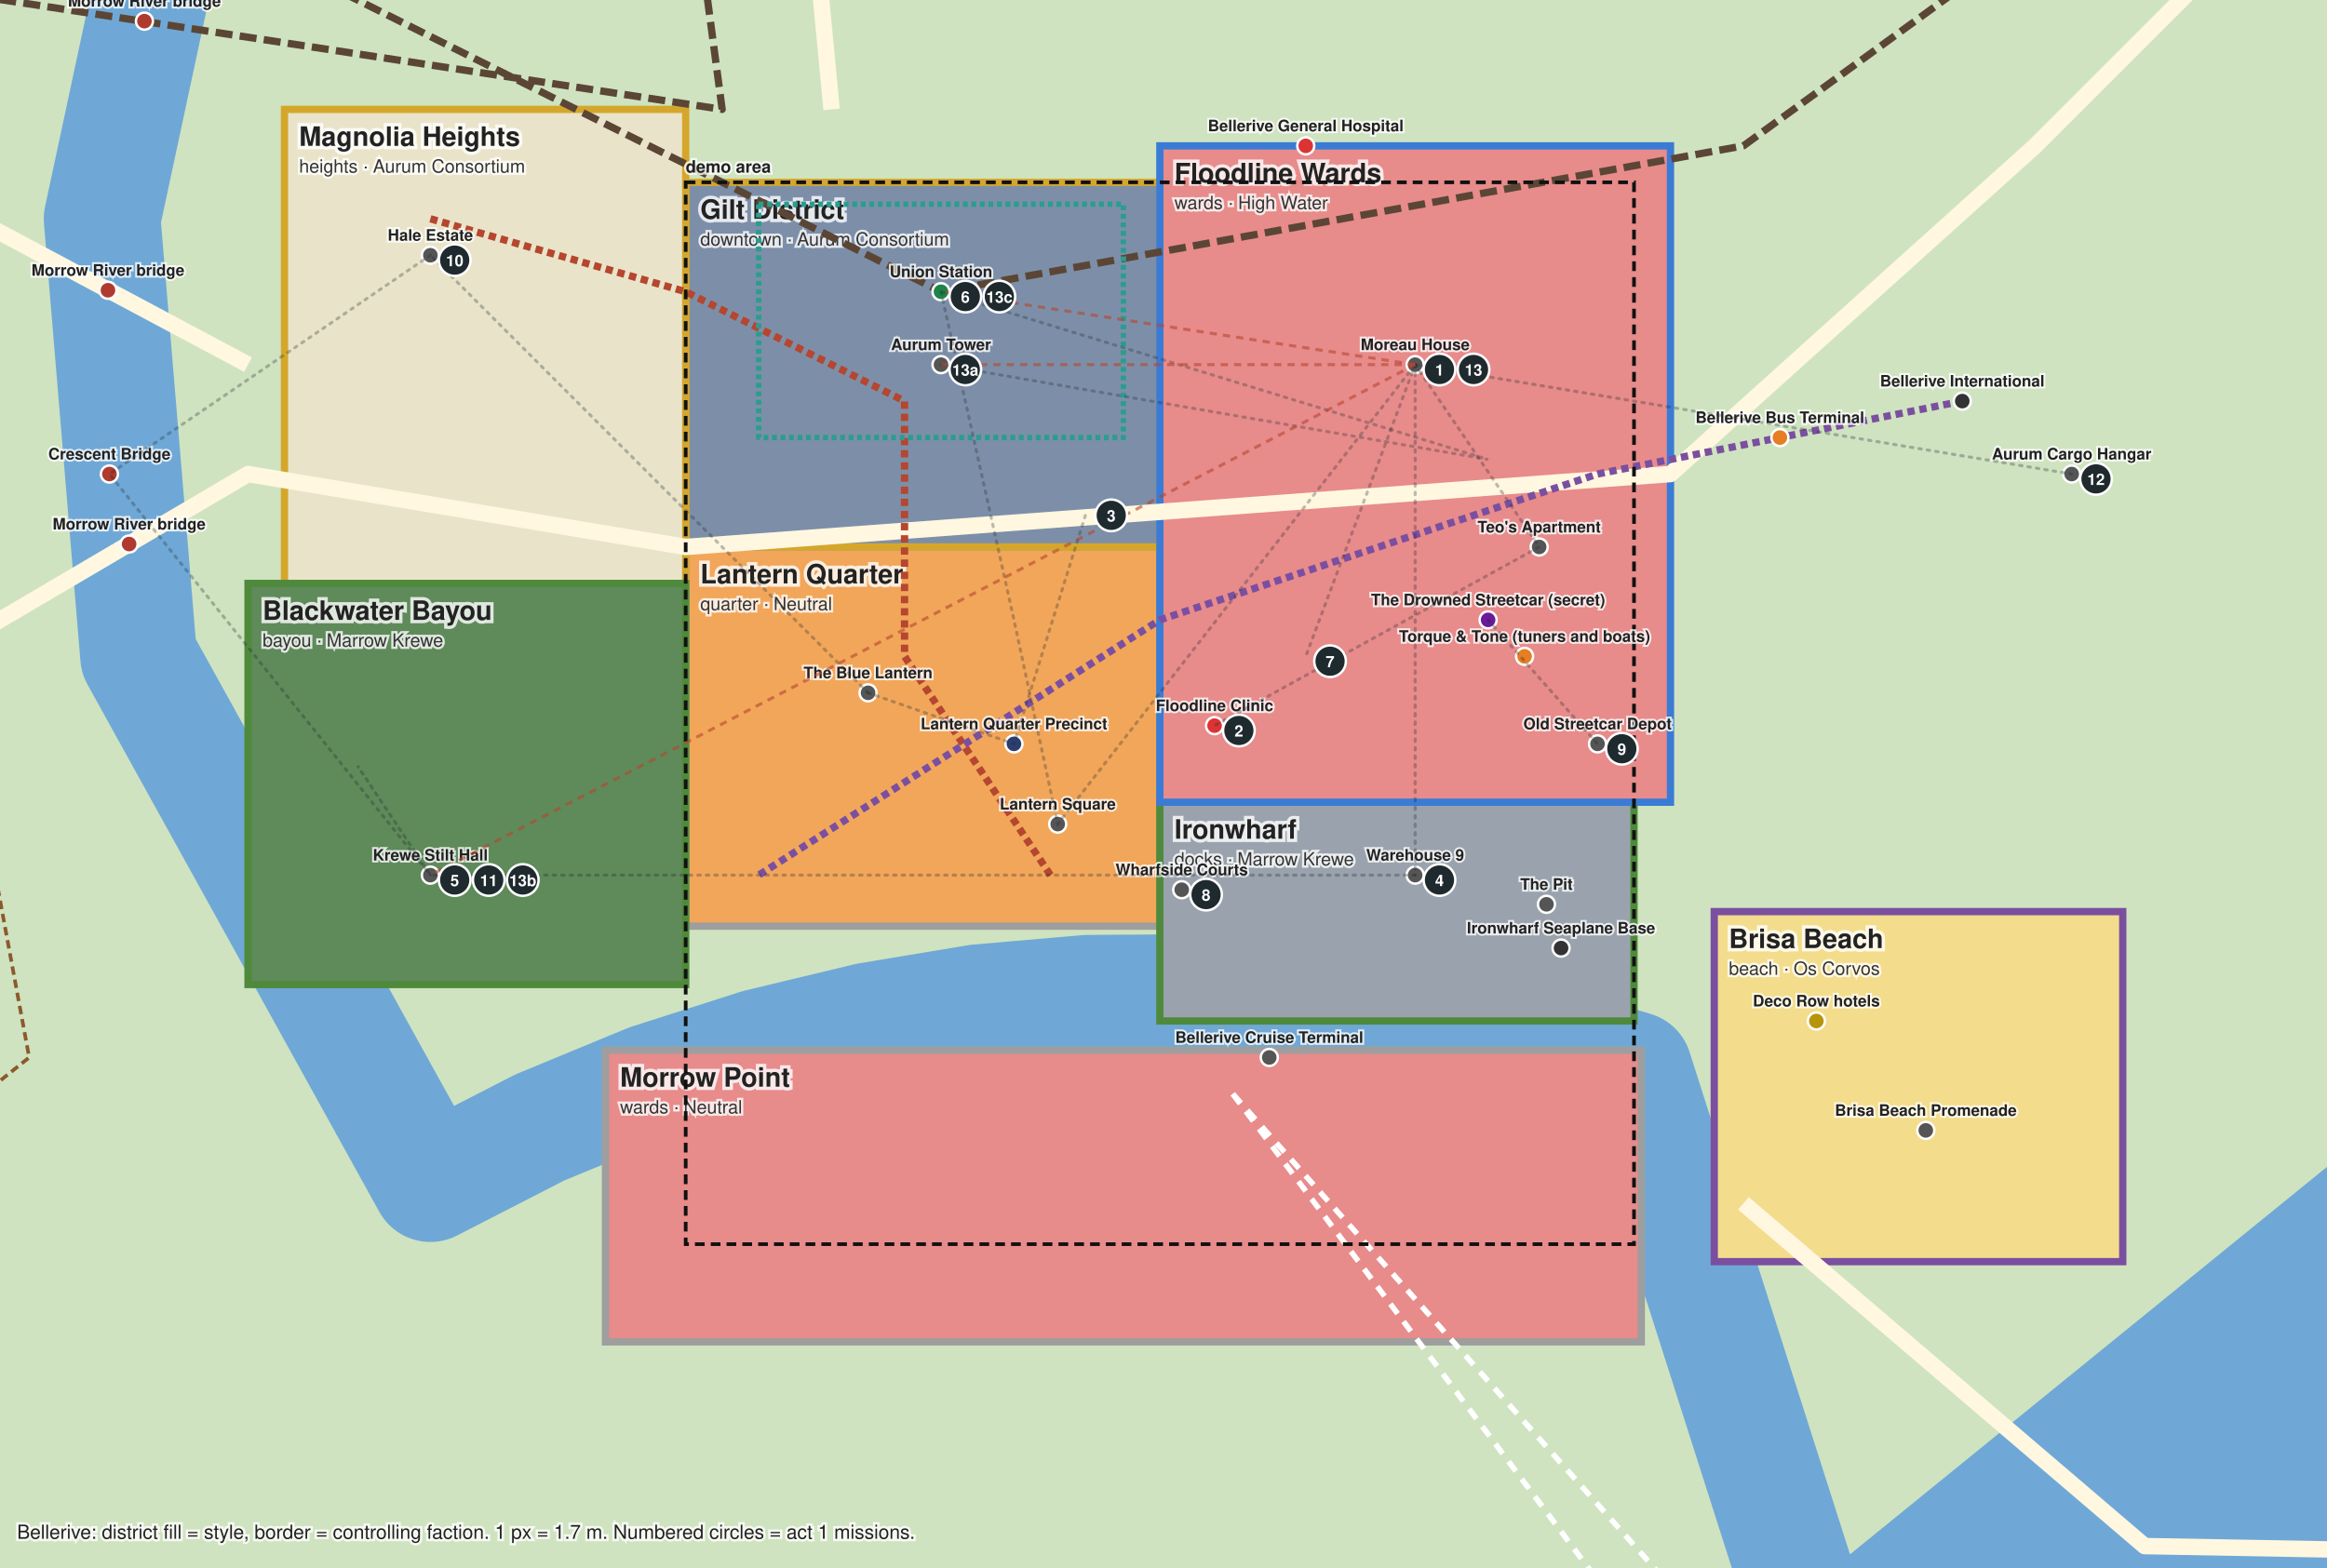
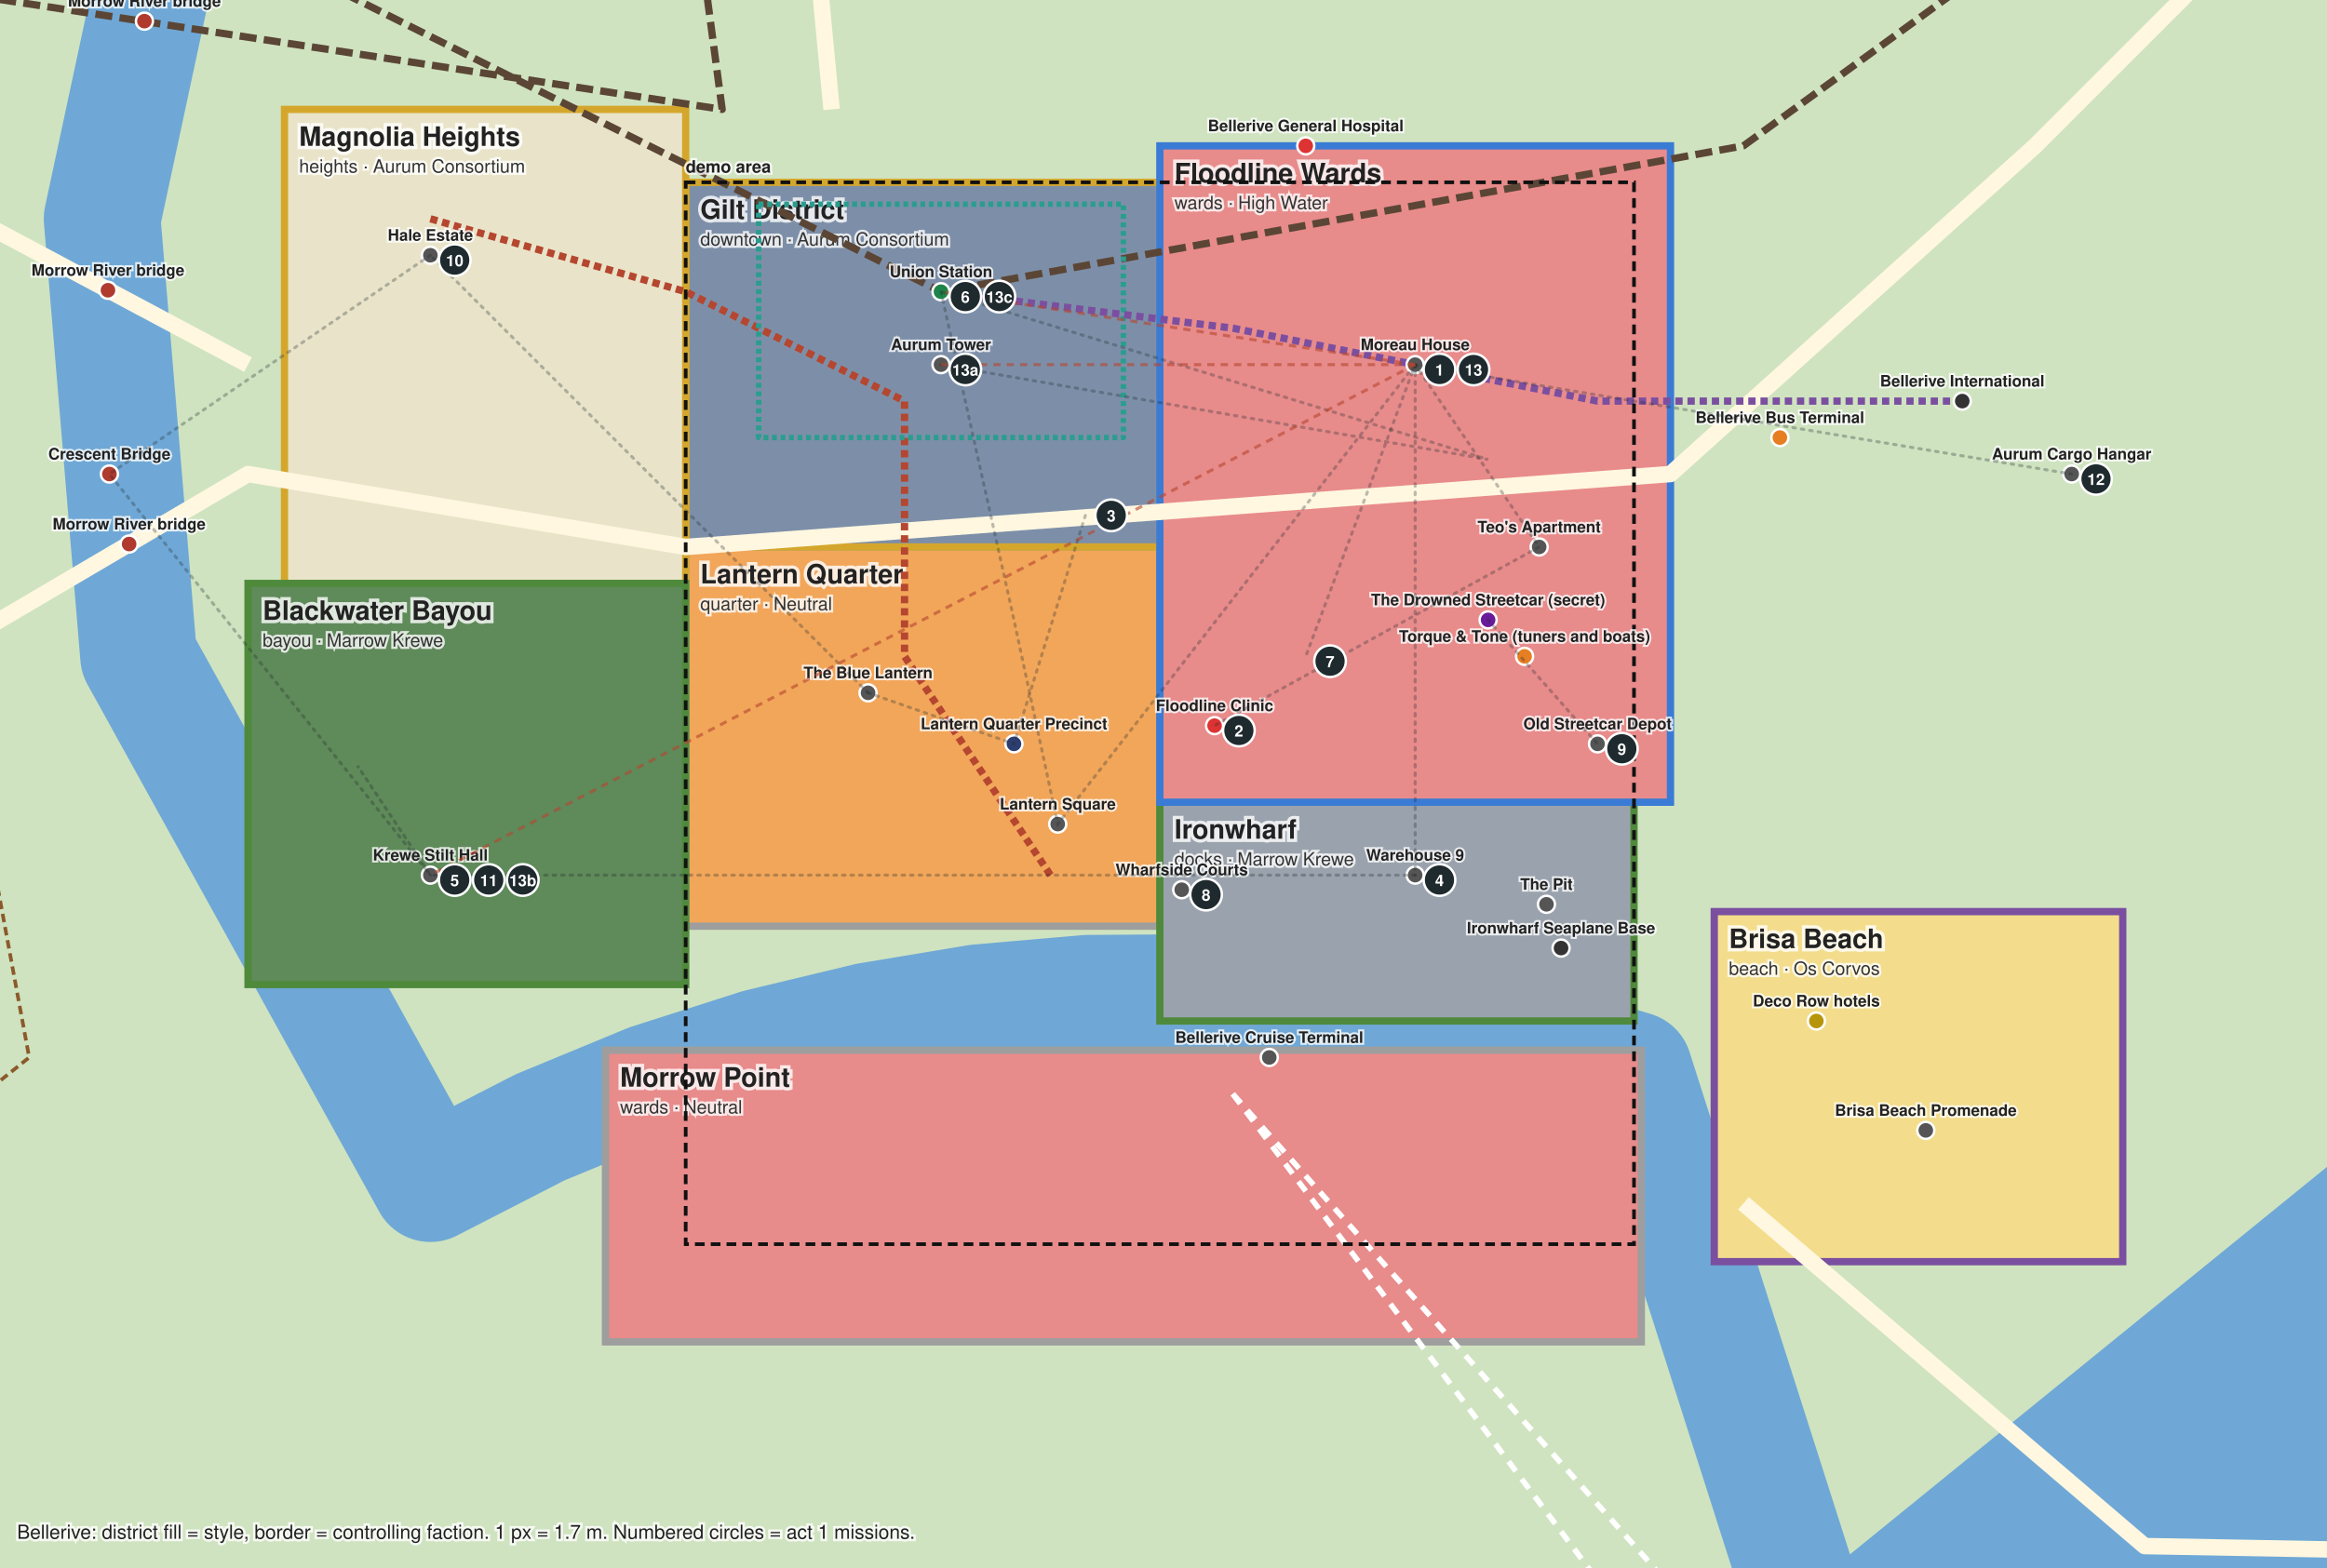
<svg xmlns="http://www.w3.org/2000/svg" viewBox="0 0 1914 1290" width="1914" height="1290">
  <rect width="1914.0" height="1290.0" fill="#cfe3c0" />
  <polygon points="-3126.0,1020.0 -2406.0,900.0 -1686.0,1050.0 -1206.0,1170.0 -726.0,1230.0 -246.0,1290.0 234.0,1350.0 1434.0,1350.0 1914.0,960.0 2214.0,540.0 2634.0,300.0 3114.0,120.0 3474.0,-180.0 3714.0,-660.0 3774.0,-1260.0 3744.0,-1920.0 3834.0,-2040.0 3864.0,-2250.0 3954.0,-2640.0 4074.0,-2820.0 4074.0,1560.0 -3126.0,1560.0" fill="#6fa8d6" />
  <polygon points="3954.0,-2220.0 3894.0,-2130.0 3744.0,-1950.0 3474.0,-1890.0 3114.0,-1872.0 2754.0,-1950.0 2544.0,-2160.0 2634.0,-2400.0 2994.0,-2490.0 3414.0,-2430.0 3774.0,-2310.0" fill="#6fa8d6" />
  <polygon points="834.0,-3840.0 3594.0,-3840.0 3534.0,-3540.0 3114.0,-3360.0 2634.0,-3330.0 2274.0,-3360.0 2034.0,-3312.0 1794.0,-3372.0 1434.0,-3300.0 1074.0,-3420.0 894.0,-3600.0" fill="#6fa8d6" />
  <polygon points="-786.0,-2460.0 -426.0,-2550.0 -126.0,-2430.0 -66.0,-2100.0 -306.0,-1860.0 -546.0,-1830.0 -726.0,-2040.0" fill="#6fa8d6" />
  <polyline points="1254.0,-3372.0 1254.0,-2940.0 1224.0,-2580.0 1194.0,-2220.0 834.0,-1800.0 534.0,-1320.0 354.0,-960.0 294.0,-660.0 174.0,-240.0 84.0,180.0 114.0,540.0 354.0,973.8 444.0,927.6 534.0,890.4 624.0,861.6 714.0,840.0 804.0,825.0 894.0,817.2 984.0,816.6 1074.0,822.0 1164.0,834.0 1254.0,853.2 1344.0,880.2 1494.0,1350.0" fill="none" stroke="#6fa8d6" stroke-width="96.0" stroke-linejoin="round" />
  <polyline points="114.0,-3180.0 -66.0,-2880.0 -246.0,-2670.0 -366.0,-2520.0" fill="none" stroke="#6fa8d6" stroke-width="36.0" stroke-linejoin="round" />
  <polyline points="-546.0,-1830.0 -666.0,-1380.0 -846.0,-840.0 -906.0,-240.0 -786.0,480.0 -606.0,1230.0" fill="none" stroke="#6fa8d6" stroke-width="42.0" stroke-linejoin="round" />
  <polyline points="654.0,-3300.0 504.0,-3090.0 354.0,-2850.0 174.0,-2700.0 -156.0,-2775.0" fill="none" stroke="#6fa8d6" stroke-width="14.4" stroke-linejoin="round" />
  <polyline points="474.0,-2340.0 564.0,-2040.0 684.0,-1740.0 744.0,-1656.0" fill="none" stroke="#6fa8d6" stroke-width="14.4" stroke-linejoin="round" />
  <polyline points="-2046.0,450.0 -1566.0,600.0 -1206.0,900.0 -1026.0,1188.0" fill="none" stroke="#6fa8d6" stroke-width="20.4" stroke-linejoin="round" />
  <polyline points="-486.0,540.0 -456.0,840.0 -366.0,1110.0 -336.0,1308.0" fill="none" stroke="#6fa8d6" stroke-width="18.0" stroke-linejoin="round" />
  <polygon points="1944.0,-960.0 2094.0,-990.0 2154.0,-900.0 2064.0,-810.0 1944.0,-840.0" fill="#6fa8d6" />
  <rect x="564.0" y="450.0" width="390.0" height="312.0" fill="#f2a65a" stroke="#9e9e9e" stroke-width="6" data-kind="district" data-id="lantern_quarter" data-phase="1" />
  <text x="576.0" y="480.0" font-size="22" font-weight="800" fill="#222" text-anchor="start" font-family="Helvetica, Arial, sans-serif" paint-order="stroke" stroke="#fff" stroke-width="5.5" stroke-opacity="0.8">Lantern Quarter</text>
  <text x="576.0" y="502.0" font-size="15" font-weight="500" fill="#333" text-anchor="start" font-family="Helvetica, Arial, sans-serif" paint-order="stroke" stroke="#fff" stroke-width="3.8" stroke-opacity="0.8">quarter · Neutral</text>
  <rect x="954.0" y="660.0" width="390.0" height="180.0" fill="#9aa3ad" stroke="#4f8a3c" stroke-width="6" data-kind="district" data-id="ironwharf" data-phase="1" />
  <text x="966.0" y="690.0" font-size="22" font-weight="800" fill="#222" text-anchor="start" font-family="Helvetica, Arial, sans-serif" paint-order="stroke" stroke="#fff" stroke-width="5.5" stroke-opacity="0.8">Ironwharf</text>
  <text x="966.0" y="712.0" font-size="15" font-weight="500" fill="#333" text-anchor="start" font-family="Helvetica, Arial, sans-serif" paint-order="stroke" stroke="#fff" stroke-width="3.8" stroke-opacity="0.8">docks · Marrow Krewe</text>
  <rect x="564.0" y="150.0" width="390.0" height="300.0" fill="#7d8fa8" stroke="#d4a72c" stroke-width="6" data-kind="district" data-id="gilt_district" data-phase="1" />
  <text x="576.0" y="180.0" font-size="22" font-weight="800" fill="#222" text-anchor="start" font-family="Helvetica, Arial, sans-serif" paint-order="stroke" stroke="#fff" stroke-width="5.5" stroke-opacity="0.8">Gilt District</text>
  <text x="576.0" y="202.0" font-size="15" font-weight="500" fill="#333" text-anchor="start" font-family="Helvetica, Arial, sans-serif" paint-order="stroke" stroke="#fff" stroke-width="3.8" stroke-opacity="0.8">downtown · Aurum Consortium</text>
  <rect x="234.0" y="90.0" width="330.0" height="390.0" fill="#e9e4c9" stroke="#d4a72c" stroke-width="6" data-kind="district" data-id="magnolia_heights" data-phase="1" />
  <text x="246.0" y="120.0" font-size="22" font-weight="800" fill="#222" text-anchor="start" font-family="Helvetica, Arial, sans-serif" paint-order="stroke" stroke="#fff" stroke-width="5.5" stroke-opacity="0.8">Magnolia Heights</text>
  <text x="246.0" y="142.0" font-size="15" font-weight="500" fill="#333" text-anchor="start" font-family="Helvetica, Arial, sans-serif" paint-order="stroke" stroke="#fff" stroke-width="3.8" stroke-opacity="0.8">heights · Aurum Consortium</text>
  <rect x="954.0" y="120.0" width="420.0" height="540.0" fill="#e88b8b" stroke="#3a7bd5" stroke-width="6" data-kind="district" data-id="floodline_wards" data-phase="1" />
  <text x="966.0" y="150.0" font-size="22" font-weight="800" fill="#222" text-anchor="start" font-family="Helvetica, Arial, sans-serif" paint-order="stroke" stroke="#fff" stroke-width="5.5" stroke-opacity="0.8">Floodline Wards</text>
  <text x="966.0" y="172.0" font-size="15" font-weight="500" fill="#333" text-anchor="start" font-family="Helvetica, Arial, sans-serif" paint-order="stroke" stroke="#fff" stroke-width="3.8" stroke-opacity="0.8">wards · High Water</text>
  <rect x="204.0" y="480.0" width="360.0" height="330.0" fill="#5f8a5a" stroke="#4f8a3c" stroke-width="6" data-kind="district" data-id="blackwater_bayou" data-phase="1" />
  <text x="216.0" y="510.0" font-size="22" font-weight="800" fill="#222" text-anchor="start" font-family="Helvetica, Arial, sans-serif" paint-order="stroke" stroke="#fff" stroke-width="5.5" stroke-opacity="0.8">Blackwater Bayou</text>
  <text x="216.0" y="532.0" font-size="15" font-weight="500" fill="#333" text-anchor="start" font-family="Helvetica, Arial, sans-serif" paint-order="stroke" stroke="#fff" stroke-width="3.8" stroke-opacity="0.8">bayou · Marrow Krewe</text>
  <rect x="498.0" y="864.0" width="852.0" height="240.0" fill="#e88b8b" stroke="#9e9e9e" stroke-width="6" data-kind="district" data-id="morrow_point" data-phase="1" />
  <text x="510.0" y="894.0" font-size="22" font-weight="800" fill="#222" text-anchor="start" font-family="Helvetica, Arial, sans-serif" paint-order="stroke" stroke="#fff" stroke-width="5.5" stroke-opacity="0.8">Morrow Point</text>
  <text x="510.0" y="916.0" font-size="15" font-weight="500" fill="#333" text-anchor="start" font-family="Helvetica, Arial, sans-serif" paint-order="stroke" stroke="#fff" stroke-width="3.8" stroke-opacity="0.8">wards · Neutral</text>
  <rect x="1410.0" y="750.0" width="336.0" height="288.0" fill="#f3dd8c" stroke="#7b4fa0" stroke-width="6" data-kind="district" data-id="brisa_beach" data-phase="1" />
  <text x="1422.0" y="780.0" font-size="22" font-weight="800" fill="#222" text-anchor="start" font-family="Helvetica, Arial, sans-serif" paint-order="stroke" stroke="#fff" stroke-width="5.5" stroke-opacity="0.8">Brisa Beach</text>
  <text x="1422.0" y="802.0" font-size="15" font-weight="500" fill="#333" text-anchor="start" font-family="Helvetica, Arial, sans-serif" paint-order="stroke" stroke="#fff" stroke-width="3.8" stroke-opacity="0.8">beach · Os Corvos</text>
  <polyline points="-3126.0,900.0 -2226.0,720.0 -1446.0,630.0 -966.0,750.0 -306.0,690.0 204.0,390.0 564.0,450.0 1374.0,390.0 1674.0,120.0 2094.0,-300.0 2274.0,-1080.0 2394.0,-1440.0" fill="none" stroke="#fff7e0" stroke-width="13.5" stroke-linejoin="round" />
  <polyline points="-1686.0,-1260.0 -1566.0,-900.0 -1326.0,-600.0 -786.0,-180.0 -246.0,60.0 204.0,300.0" fill="none" stroke="#fff7e0" stroke-width="13.5" stroke-linejoin="round" />
  <polyline points="-1206.0,-2280.0 -906.0,-2610.0 -486.0,-2760.0 -126.0,-2880.0 294.0,-2940.0 714.0,-2790.0 1074.0,-2940.0 1314.0,-2910.0" fill="none" stroke="#fff7e0" stroke-width="13.5" stroke-linejoin="round" />
  <polyline points="1824.0,-2280.0 1494.0,-2040.0 1254.0,-1860.0 954.0,-1620.0 744.0,-1140.0 624.0,-540.0 684.0,90.0" fill="none" stroke="#fff7e0" stroke-width="13.5" stroke-linejoin="round" />
  <polyline points="2634.0,-2760.0 2574.0,-2340.0 2454.0,-2100.0 2394.0,-1680.0" fill="none" stroke="#fff7e0" stroke-width="13.5" stroke-linejoin="round" />
  <polyline points="2634.0,-2760.0 3114.0,-2700.0 3534.0,-2550.0 3804.0,-2340.0 3726.0,-1890.0" fill="none" stroke="#fff7e0" stroke-width="13.5" stroke-linejoin="round" />
  <polyline points="2544.0,-3180.0 2694.0,-3330.0 2694.0,-3840.0" fill="none" stroke="#fff7e0" stroke-width="13.5" stroke-linejoin="round" />
  <polyline points="-1086.0,-1860.0 -786.0,-1788.0 -546.0,-1812.0 -306.0,-1788.0 -126.0,-1890.0 -6.0,-2040.0 474.0,-1860.0 954.0,-1620.0" fill="none" stroke="#f3ead2" stroke-width="6.0" stroke-linejoin="round" />
  <polyline points="1434.0,990.0 1764.0,1272.0 2094.0,1278.0 2274.0,1284.0 2664.0,1260.0 2934.0,1224.0 3294.0,1200.0 3474.0,1200.0 3684.0,1200.0" fill="none" stroke="#fff7e0" stroke-width="13.5" stroke-linejoin="round" />
  <polyline points="-2316.0,-2040.0 -2226.0,-2430.0 -2346.0,-2880.0" fill="none" stroke="#f3ead2" stroke-width="6.0" stroke-linejoin="round" />
  <polyline points="-786.0,-180.0 -366.0,-900.0 -6.0,-1260.0 744.0,-1140.0" fill="none" stroke="#f3ead2" stroke-width="6.0" stroke-linejoin="round" />
  <polyline points="-966.0,750.0 -666.0,900.0 -306.0,1050.0" fill="none" stroke="#f3ead2" stroke-width="6.0" stroke-linejoin="round" />
  <polyline points="2724.0,-1470.0 2334.0,-1020.0 2094.0,-360.0 1434.0,120.0 774.0,240.0 174.0,-60.0 -366.0,-840.0 -1326.0,-600.0 -1686.0,-1560.0" fill="none" stroke="#5b4636" stroke-width="6.0" stroke-linejoin="round" stroke-dasharray="14 6" />
  <polyline points="1434.0,-2880.0 1314.0,-2220.0 1014.0,-1740.0 654.0,-1080.0 534.0,-360.0 594.0,90.0 -786.0,-120.0 -1326.0,-600.0 -1746.0,-1680.0 -2226.0,-2640.0" fill="none" stroke="#5b4636" stroke-width="6.0" stroke-linejoin="round" stroke-dasharray="14 6" />
  <polyline points="1944.0,-2970.0 2334.0,-2520.0 2454.0,-2040.0 2724.0,-1470.0" fill="none" stroke="#5b4636" stroke-width="6.0" stroke-linejoin="round" stroke-dasharray="14 6" />
  <polyline points="864.0,720.0 744.0,540.0 744.0,330.0 564.0,240.0 354.0,180.0" fill="none" stroke="#b5462f" stroke-width="6.0" stroke-linejoin="round" stroke-dasharray="6 4" />
  <polyline points="624.0,168.0 924.0,168.0 924.0,360.0 624.0,360.0 624.0,168.0" fill="none" stroke="#2a9d8f" stroke-width="4.5" stroke-linejoin="round" stroke-dasharray="4 3" />
  <polyline points="2454.0,-1620.0 2724.0,-1470.0 3054.0,-1260.0 3414.0,-960.0" fill="none" stroke="#7b4fa0" stroke-width="6.0" stroke-linejoin="round" stroke-dasharray="6 4" />
  <polyline points="3414.0,-1770.0 3054.0,-1560.0 2814.0,-1260.0 2574.0,-780.0" fill="none" stroke="#7b4fa0" stroke-width="6.0" stroke-linejoin="round" stroke-dasharray="6 4" />
  <polyline points="3324.0,-1620.0 3414.0,-1260.0 3504.0,-900.0" fill="none" stroke="#c0392b" stroke-width="4.5" stroke-linejoin="round" stroke-dasharray="2 3" />
  <polyline points="1734.0,-3270.0 2094.0,-3270.0 2094.0,-3120.0 1734.0,-3120.0 1734.0,-3270.0" fill="none" stroke="#2a9d8f" stroke-width="4.5" stroke-linejoin="round" stroke-dasharray="4 3" />
  <polyline points="1884.0,-3240.0 1944.0,-2940.0 1974.0,-2670.0" fill="none" stroke="#b5462f" stroke-width="6.0" stroke-linejoin="round" stroke-dasharray="6 4" />
  <polyline points="-1776.0,-2250.0 -1776.0,-1590.0" fill="none" stroke="#7b4fa0" stroke-width="6.0" stroke-linejoin="round" stroke-dasharray="6 4" />
  <polyline points="-1896.0,-2280.0 -1896.0,-1560.0 -2136.0,-2040.0" fill="none" stroke="#e67e22" stroke-width="4.5" stroke-linejoin="round" stroke-dasharray="8 4" />
  <polyline points="1014.0,900.0 1374.0,1380.0 2274.0,1440.0 3414.0,1290.0" fill="none" stroke="#ffffff" stroke-width="4.5" stroke-linejoin="round" stroke-dasharray="10 8" />
  <polyline points="1014.0,900.0 1494.0,1440.0 2574.0,1530.0 4074.0,1500.0" fill="none" stroke="#ffffff" stroke-width="4.5" stroke-linejoin="round" stroke-dasharray="10 8" />
  <polyline points="2994.0,-1860.0 3234.0,-2160.0 3534.0,-2430.0" fill="none" stroke="#ffffff" stroke-width="4.5" stroke-linejoin="round" stroke-dasharray="10 8" />
  <polyline points="2034.0,-3330.0 2754.0,-3480.0 3414.0,-3240.0" fill="none" stroke="#ffffff" stroke-width="4.5" stroke-linejoin="round" stroke-dasharray="10 8" />
  <polyline points="-1656.0,-2040.0 -1026.0,-2640.0 -246.0,-3240.0 234.0,-3420.0 -366.0,-2700.0 -1656.0,-2040.0" fill="none" stroke="#5dade2" stroke-width="3.0" stroke-linejoin="round" stroke-dasharray="6 6" />
-   <polyline points="1614.0,330.0 1314.0,390.0 954.0,510.0 624.0,720.0" fill="none" stroke="#7b4fa0" stroke-width="6.0" stroke-linejoin="round" stroke-dasharray="6 4" />
+   <polyline points="1614.0,330.0 1314.0,330.0 1014.0,270.0 774.0,240.0" fill="none" stroke="#7b4fa0" stroke-width="6.0" stroke-linejoin="round" stroke-dasharray="6 4" />
  <polyline points="2814.0,-1788.0 3114.0,-1800.0 3414.0,-1788.0" fill="none" stroke="#b5462f" stroke-width="6.0" stroke-linejoin="round" stroke-dasharray="6 4" />
  <polyline points="294.0,-2940.0 384.0,-3048.0 264.0,-3132.0 366.0,-3228.0 258.0,-3312.0 234.0,-3408.0" fill="none" stroke="#f3ead2" stroke-width="3.75" stroke-linejoin="round" />
  <polyline points="234.0,-3408.0 354.0,-3480.0 474.0,-3564.0" fill="none" stroke="#8b5a2b" stroke-width="3.0" stroke-linejoin="round" stroke-dasharray="7 4" />
  <polyline points="-486.0,-2760.0 -576.0,-3000.0 -546.0,-3240.0 -426.0,-3420.0 -246.0,-3288.0" fill="none" stroke="#6b3e1e" stroke-width="2.4" stroke-linejoin="round" stroke-dasharray="2 3" />
  <polyline points="-126.0,-2880.0 -216.0,-3060.0 -306.0,-3180.0 -246.0,-3288.0" fill="none" stroke="#6b3e1e" stroke-width="2.4" stroke-linejoin="round" stroke-dasharray="2 3" />
  <polyline points="714.0,-2790.0 804.0,-3030.0 954.0,-3180.0 1074.0,-3300.0 1224.0,-3240.0 1314.0,-3210.0" fill="none" stroke="#6b3e1e" stroke-width="2.4" stroke-linejoin="round" stroke-dasharray="2 3" />
  <polyline points="714.0,-2790.0 864.0,-2520.0 1014.0,-2310.0 1254.0,-2100.0 1494.0,-1980.0" fill="none" stroke="#8b5a2b" stroke-width="3.0" stroke-linejoin="round" stroke-dasharray="7 4" />
  <polyline points="954.0,-1620.0 744.0,-1890.0 654.0,-2250.0 414.0,-2040.0 474.0,-1860.0" fill="none" stroke="#8b5a2b" stroke-width="3.0" stroke-linejoin="round" stroke-dasharray="7 4" />
  <polyline points="-786.0,-1788.0 -846.0,-2040.0 -876.0,-2280.0 -756.0,-2520.0 -426.0,-2610.0 -126.0,-2520.0 -6.0,-2340.0 -36.0,-2190.0 -36.0,-2130.0 -6.0,-2040.0" fill="none" stroke="#f3ead2" stroke-width="3.75" stroke-linejoin="round" />
  <polyline points="-1326.0,-600.0 -1746.0,-630.0 -2166.0,-690.0 -2586.0,-720.0" fill="none" stroke="#8b5a2b" stroke-width="3.0" stroke-linejoin="round" stroke-dasharray="7 4" />
  <polyline points="-1326.0,-570.0 -1506.0,-240.0 -1746.0,0.0 -2226.0,-300.0 -2586.0,-720.0" fill="none" stroke="#8b5a2b" stroke-width="3.0" stroke-linejoin="round" stroke-dasharray="7 4" />
  <polyline points="-2106.0,-1260.0 -2256.0,-1140.0 -2406.0,-1020.0 -2586.0,-720.0" fill="none" stroke="#8b5a2b" stroke-width="3.0" stroke-linejoin="round" stroke-dasharray="7 4" />
  <polyline points="-2346.0,-2880.0 -2586.0,-3060.0 -2766.0,-3240.0" fill="none" stroke="#8b5a2b" stroke-width="3.0" stroke-linejoin="round" stroke-dasharray="7 4" />
  <polyline points="-2226.0,-2430.0 -1926.0,-2940.0 -1746.0,-3060.0 -1446.0,-2820.0 -1176.0,-2340.0" fill="none" stroke="#8b5a2b" stroke-width="3.0" stroke-linejoin="round" stroke-dasharray="7 4" />
  <polyline points="-1566.0,-900.0 -1236.0,-1050.0 -906.0,-1140.0 -846.0,-1500.0 -936.0,-1710.0 -1086.0,-1860.0" fill="none" stroke="#f3ead2" stroke-width="3.75" stroke-linejoin="round" />
  <polyline points="-606.0,-1320.0 -366.0,-1260.0 -366.0,-900.0" fill="none" stroke="#f3ead2" stroke-width="3.75" stroke-linejoin="round" />
  <polyline points="-366.0,-900.0 -6.0,-900.0 -6.0,-480.0 -186.0,-480.0" fill="none" stroke="#f3ead2" stroke-width="3.75" stroke-linejoin="round" />
-   <polyline points="-966.0,780.0 -1326.0,540.0 -1686.0,360.0 -2046.0,450.0" fill="none" stroke="#8b5a2b" stroke-width="3.0" stroke-linejoin="round" stroke-dasharray="7 4" />
+   <polyline points="-966.0,780.0 -1326.0,540.0 -1686.0,360.0 -2070.0,408.0" fill="none" stroke="#8b5a2b" stroke-width="3.0" stroke-linejoin="round" stroke-dasharray="7 4" />
  <polyline points="-306.0,1050.0 -126.0,990.0 24.0,870.0 -6.0,708.0" fill="none" stroke="#8b5a2b" stroke-width="3.0" stroke-linejoin="round" stroke-dasharray="7 4" />
  <polyline points="1974.0,-420.0 1734.0,-660.0 1554.0,-960.0 1794.0,-1320.0 2274.0,-1080.0" fill="none" stroke="#f3ead2" stroke-width="3.75" stroke-linejoin="round" />
  <polyline points="1974.0,-420.0 2094.0,-300.0" fill="none" stroke="#f3ead2" stroke-width="3.75" stroke-linejoin="round" />
  <polyline points="3804.0,-2340.0 3864.0,-2460.0 3906.0,-2550.0" fill="none" stroke="#6b3e1e" stroke-width="2.4" stroke-linejoin="round" stroke-dasharray="2 3" />
  <polyline points="2634.0,-2760.0 2934.0,-2940.0 3234.0,-3090.0 3474.0,-3180.0" fill="none" stroke="#f3ead2" stroke-width="3.75" stroke-linejoin="round" />
  <polyline points="3084.0,-3018.0 3114.0,-2820.0" fill="none" stroke="#8b5a2b" stroke-width="3.0" stroke-linejoin="round" stroke-dasharray="7 4" />
  <rect x="564.0" y="150.0" width="780.0" height="873.6" fill="none" stroke="#111" stroke-width="3" stroke-dasharray="8 5" />
  <text x="564.0" y="142.0" font-size="14" font-weight="700" fill="#222" text-anchor="start" font-family="Helvetica, Arial, sans-serif" paint-order="stroke" stroke="#fff" stroke-width="3.5" stroke-opacity="0.8">demo area</text>
  <circle cx="834.0" cy="612.0" r="7" fill="#2c3e70" stroke="#fff" stroke-width="2" data-kind="landmark" data-id="bpd_lantern" data-phase="1" />
  <text x="834.0" y="600.0" font-size="13" font-weight="600" fill="#222" text-anchor="middle" font-family="Helvetica, Arial, sans-serif" paint-order="stroke" stroke="#fff" stroke-width="3.2" stroke-opacity="0.8">Lantern Quarter Precinct</text>
  <circle cx="870.0" cy="678.0" r="7" fill="#555" stroke="#fff" stroke-width="2" data-kind="landmark" data-id="lantern_square" data-phase="1" />
  <text x="870.0" y="666.0" font-size="13" font-weight="600" fill="#222" text-anchor="middle" font-family="Helvetica, Arial, sans-serif" paint-order="stroke" stroke="#fff" stroke-width="3.2" stroke-opacity="0.8">Lantern Square</text>
  <circle cx="999.0" cy="597.0" r="7" fill="#d33" stroke="#fff" stroke-width="2" data-kind="landmark" data-id="floodline_clinic" data-phase="1" />
  <text x="999.0" y="585.0" font-size="13" font-weight="600" fill="#222" text-anchor="middle" font-family="Helvetica, Arial, sans-serif" paint-order="stroke" stroke="#fff" stroke-width="3.2" stroke-opacity="0.8">Floodline Clinic</text>
  <circle cx="972.0" cy="732.0" r="7" fill="#555" stroke="#fff" stroke-width="2" data-kind="landmark" data-id="wharfside_courts" data-phase="1" />
  <text x="972.0" y="720.0" font-size="13" font-weight="600" fill="#222" text-anchor="middle" font-family="Helvetica, Arial, sans-serif" paint-order="stroke" stroke="#fff" stroke-width="3.2" stroke-opacity="0.8">Wharfside Courts</text>
  <circle cx="774.0" cy="300.0" r="7" fill="#555" stroke="#fff" stroke-width="2" data-kind="landmark" data-id="aurum_tower" data-phase="1" />
  <text x="774.0" y="288.0" font-size="13" font-weight="600" fill="#222" text-anchor="middle" font-family="Helvetica, Arial, sans-serif" paint-order="stroke" stroke="#fff" stroke-width="3.2" stroke-opacity="0.8">Aurum Tower</text>
  <circle cx="774.0" cy="240.0" r="7" fill="#1e8449" stroke="#fff" stroke-width="2" data-kind="landmark" data-id="union_station" data-phase="1" />
  <text x="774.0" y="228.0" font-size="13" font-weight="600" fill="#222" text-anchor="middle" font-family="Helvetica, Arial, sans-serif" paint-order="stroke" stroke="#fff" stroke-width="3.2" stroke-opacity="0.8">Union Station</text>
  <circle cx="90.0" cy="390.0" r="7" fill="#b03a2e" stroke="#fff" stroke-width="2" data-kind="landmark" data-id="crescent_bridge" data-phase="1" />
  <text x="90.0" y="378.0" font-size="13" font-weight="600" fill="#222" text-anchor="middle" font-family="Helvetica, Arial, sans-serif" paint-order="stroke" stroke="#fff" stroke-width="3.2" stroke-opacity="0.8">Crescent Bridge</text>
  <circle cx="354.0" cy="720.0" r="7" fill="#555" stroke="#fff" stroke-width="2" data-kind="landmark" data-id="krewe_hall" data-phase="1" />
  <text x="354.0" y="708.0" font-size="13" font-weight="600" fill="#222" text-anchor="middle" font-family="Helvetica, Arial, sans-serif" paint-order="stroke" stroke="#fff" stroke-width="3.2" stroke-opacity="0.8">Krewe Stilt Hall</text>
  <circle cx="1164.0" cy="300.0" r="7" fill="#555" stroke="#fff" stroke-width="2" data-kind="landmark" data-id="moreau_house" data-phase="1" />
  <text x="1164.0" y="288.0" font-size="13" font-weight="600" fill="#222" text-anchor="middle" font-family="Helvetica, Arial, sans-serif" paint-order="stroke" stroke="#fff" stroke-width="3.2" stroke-opacity="0.8">Moreau House</text>
  <circle cx="1266.0" cy="450.0" r="7" fill="#555" stroke="#fff" stroke-width="2" data-kind="landmark" data-id="teo_apartment" data-phase="1" />
  <text x="1266.0" y="438.0" font-size="13" font-weight="600" fill="#222" text-anchor="middle" font-family="Helvetica, Arial, sans-serif" paint-order="stroke" stroke="#fff" stroke-width="3.2" stroke-opacity="0.8">Teo's Apartment</text>
  <circle cx="714.0" cy="570.0" r="7" fill="#555" stroke="#fff" stroke-width="2" data-kind="landmark" data-id="blue_lantern" data-phase="1" />
  <text x="714.0" y="558.0" font-size="13" font-weight="600" fill="#222" text-anchor="middle" font-family="Helvetica, Arial, sans-serif" paint-order="stroke" stroke="#fff" stroke-width="3.2" stroke-opacity="0.8">The Blue Lantern</text>
  <circle cx="1164.0" cy="720.0" r="7" fill="#555" stroke="#fff" stroke-width="2" data-kind="landmark" data-id="warehouse_9" data-phase="1" />
  <text x="1164.0" y="708.0" font-size="13" font-weight="600" fill="#222" text-anchor="middle" font-family="Helvetica, Arial, sans-serif" paint-order="stroke" stroke="#fff" stroke-width="3.2" stroke-opacity="0.8">Warehouse 9</text>
  <circle cx="1272.0" cy="744.0" r="7" fill="#555" stroke="#fff" stroke-width="2" data-kind="landmark" data-id="the_pit" data-phase="1" />
  <text x="1272.0" y="732.0" font-size="13" font-weight="600" fill="#222" text-anchor="middle" font-family="Helvetica, Arial, sans-serif" paint-order="stroke" stroke="#fff" stroke-width="3.2" stroke-opacity="0.8">The Pit</text>
  <circle cx="354.0" cy="210.0" r="7" fill="#555" stroke="#fff" stroke-width="2" data-kind="landmark" data-id="hale_estate" data-phase="1" />
  <text x="354.0" y="198.0" font-size="13" font-weight="600" fill="#222" text-anchor="middle" font-family="Helvetica, Arial, sans-serif" paint-order="stroke" stroke="#fff" stroke-width="3.2" stroke-opacity="0.8">Hale Estate</text>
  <circle cx="1314.0" cy="612.0" r="7" fill="#555" stroke="#fff" stroke-width="2" data-kind="landmark" data-id="streetcar_depot" data-phase="1" />
  <text x="1314.0" y="600.0" font-size="13" font-weight="600" fill="#222" text-anchor="middle" font-family="Helvetica, Arial, sans-serif" paint-order="stroke" stroke="#fff" stroke-width="3.2" stroke-opacity="0.8">Old Streetcar Depot</text>
  <circle cx="1704.0" cy="390.0" r="7" fill="#555" stroke="#fff" stroke-width="2" data-kind="landmark" data-id="aurum_hangar" data-phase="1" />
  <text x="1704.0" y="378.0" font-size="13" font-weight="600" fill="#222" text-anchor="middle" font-family="Helvetica, Arial, sans-serif" paint-order="stroke" stroke="#fff" stroke-width="3.2" stroke-opacity="0.8">Aurum Cargo Hangar</text>
  <circle cx="1614.0" cy="330.0" r="7" fill="#333" stroke="#fff" stroke-width="2" data-kind="landmark" data-id="bellerive_airport" data-phase="1" />
  <text x="1614.0" y="318.0" font-size="13" font-weight="600" fill="#222" text-anchor="middle" font-family="Helvetica, Arial, sans-serif" paint-order="stroke" stroke="#fff" stroke-width="3.2" stroke-opacity="0.8">Bellerive International</text>
  <circle cx="1224.0" cy="510.0" r="7" fill="#6a1b9a" stroke="#fff" stroke-width="2" data-kind="landmark" data-id="drowned_streetcar" data-phase="1" />
  <text x="1224.0" y="498.0" font-size="13" font-weight="600" fill="#222" text-anchor="middle" font-family="Helvetica, Arial, sans-serif" paint-order="stroke" stroke="#fff" stroke-width="3.2" stroke-opacity="0.8">The Drowned Streetcar (secret)</text>
  <circle cx="1584.0" cy="930.0" r="7" fill="#555" stroke="#fff" stroke-width="2" data-kind="landmark" data-id="brisa_promenade" data-phase="1" />
  <text x="1584.0" y="918.0" font-size="13" font-weight="600" fill="#222" text-anchor="middle" font-family="Helvetica, Arial, sans-serif" paint-order="stroke" stroke="#fff" stroke-width="3.2" stroke-opacity="0.8">Brisa Beach Promenade</text>
  <circle cx="1494.0" cy="840.0" r="7" fill="#b7950b" stroke="#fff" stroke-width="2" data-kind="landmark" data-id="deco_row" data-phase="1" />
  <text x="1494.0" y="828.0" font-size="13" font-weight="600" fill="#222" text-anchor="middle" font-family="Helvetica, Arial, sans-serif" paint-order="stroke" stroke="#fff" stroke-width="3.2" stroke-opacity="0.8">Deco Row hotels</text>
  <circle cx="1044.0" cy="870.0" r="7" fill="#555" stroke="#fff" stroke-width="2" data-kind="landmark" data-id="cruise_terminal" data-phase="1" />
  <text x="1044.0" y="858.0" font-size="13" font-weight="600" fill="#222" text-anchor="middle" font-family="Helvetica, Arial, sans-serif" paint-order="stroke" stroke="#fff" stroke-width="3.2" stroke-opacity="0.8">Bellerive Cruise Terminal</text>
  <circle cx="1284.0" cy="780.0" r="7" fill="#333" stroke="#fff" stroke-width="2" data-kind="landmark" data-id="seaplane_base" data-phase="1" />
  <text x="1284.0" y="768.0" font-size="13" font-weight="600" fill="#222" text-anchor="middle" font-family="Helvetica, Arial, sans-serif" paint-order="stroke" stroke="#fff" stroke-width="3.2" stroke-opacity="0.8">Ironwharf Seaplane Base</text>
  <circle cx="1074.0" cy="120.0" r="7" fill="#d33" stroke="#fff" stroke-width="2" data-kind="landmark" data-id="bellerive_general" data-phase="1" />
  <text x="1074.0" y="108.0" font-size="13" font-weight="600" fill="#222" text-anchor="middle" font-family="Helvetica, Arial, sans-serif" paint-order="stroke" stroke="#fff" stroke-width="3.2" stroke-opacity="0.8">Bellerive General Hospital</text>
  <circle cx="1254.0" cy="540.0" r="7" fill="#e67e22" stroke="#fff" stroke-width="2" data-kind="landmark" data-id="torque_tone_bellerive" data-phase="1" />
  <text x="1254.0" y="528.0" font-size="13" font-weight="600" fill="#222" text-anchor="middle" font-family="Helvetica, Arial, sans-serif" paint-order="stroke" stroke="#fff" stroke-width="3.2" stroke-opacity="0.8">Torque &amp; Tone (tuners and boats)</text>
  <circle cx="1464.0" cy="360.0" r="7" fill="#e67e22" stroke="#fff" stroke-width="2" data-kind="landmark" data-id="bellerive_bus_terminal" data-phase="1" />
  <text x="1464.0" y="348.0" font-size="13" font-weight="600" fill="#222" text-anchor="middle" font-family="Helvetica, Arial, sans-serif" paint-order="stroke" stroke="#fff" stroke-width="3.2" stroke-opacity="0.8">Bellerive Bus Terminal</text>
  <circle cx="106.2" cy="447.6" r="7" fill="#b03a2e" stroke="#fff" stroke-width="2" data-kind="landmark" data-id="route_1_morrow_bridge" data-phase="1" />
  <text x="106.2" y="435.6" font-size="13" font-weight="600" fill="#222" text-anchor="middle" font-family="Helvetica, Arial, sans-serif" paint-order="stroke" stroke="#fff" stroke-width="3.2" stroke-opacity="0.8">Morrow River bridge</text>
  <circle cx="88.8" cy="238.8" r="7" fill="#b03a2e" stroke="#fff" stroke-width="2" data-kind="landmark" data-id="route_40_morrow_bridge" data-phase="1" />
  <text x="88.8" y="226.8" font-size="13" font-weight="600" fill="#222" text-anchor="middle" font-family="Helvetica, Arial, sans-serif" paint-order="stroke" stroke="#fff" stroke-width="3.2" stroke-opacity="0.8">Morrow River bridge</text>
  <circle cx="118.8" cy="17.4" r="7" fill="#b03a2e" stroke="#fff" stroke-width="2" data-kind="landmark" data-id="freight_line_morrow_bridge" data-phase="1" />
  <text x="118.8" y="5.4" font-size="13" font-weight="600" fill="#222" text-anchor="middle" font-family="Helvetica, Arial, sans-serif" paint-order="stroke" stroke="#fff" stroke-width="3.2" stroke-opacity="0.8">Morrow River bridge</text>
  <polyline points="774.0,240.0 834.0,510.0 870.0,678.0 1164.0,300.0" fill="none" stroke="#1f2a2e" stroke-opacity="0.3" stroke-width="2.5" stroke-dasharray="2 5" stroke-linecap="round" />
  <polyline points="1164.0,300.0 1266.0,450.0 999.0,597.0" fill="none" stroke="#1f2a2e" stroke-opacity="0.3" stroke-width="2.5" stroke-dasharray="2 5" stroke-linecap="round" />
  <polyline points="714.0,570.0 834.0,612.0 894.0,420.0" fill="none" stroke="#1f2a2e" stroke-opacity="0.3" stroke-width="2.5" stroke-dasharray="2 5" stroke-linecap="round" />
  <polyline points="1164.0,300.0 1164.0,720.0" fill="none" stroke="#1f2a2e" stroke-opacity="0.3" stroke-width="2.5" stroke-dasharray="2 5" stroke-linecap="round" />
  <polyline points="1164.0,720.0 354.0,720.0 294.0,630.0 354.0,720.0" fill="none" stroke="#1f2a2e" stroke-opacity="0.3" stroke-width="2.5" stroke-dasharray="2 5" stroke-linecap="round" />
  <polyline points="774.0,300.0 1224.0,378.0 774.0,240.0" fill="none" stroke="#1f2a2e" stroke-opacity="0.3" stroke-width="2.5" stroke-dasharray="2 5" stroke-linecap="round" />
  <polyline points="1164.0,300.0 1074.0,540.0" fill="none" stroke="#1f2a2e" stroke-opacity="0.3" stroke-width="2.5" stroke-dasharray="2 5" stroke-linecap="round" />
  <polyline points="1224.0,510.0 1314.0,612.0" fill="none" stroke="#1f2a2e" stroke-opacity="0.3" stroke-width="2.5" stroke-dasharray="2 5" stroke-linecap="round" />
  <polyline points="714.0,570.0 354.0,210.0" fill="none" stroke="#1f2a2e" stroke-opacity="0.3" stroke-width="2.5" stroke-dasharray="2 5" stroke-linecap="round" />
  <polyline points="354.0,210.0 90.0,390.0 354.0,720.0" fill="none" stroke="#1f2a2e" stroke-opacity="0.3" stroke-width="2.5" stroke-dasharray="2 5" stroke-linecap="round" />
  <polyline points="1164.0,300.0 1704.0,390.0" fill="none" stroke="#1f2a2e" stroke-opacity="0.3" stroke-width="2.5" stroke-dasharray="2 5" stroke-linecap="round" />
  <polyline points="1164.0,300.0 774.0,300.0" fill="none" stroke="#b5462f" stroke-opacity="0.6" stroke-width="2.5" stroke-dasharray="6 5" />
  <polyline points="1164.0,300.0 354.0,720.0" fill="none" stroke="#b5462f" stroke-opacity="0.6" stroke-width="2.5" stroke-dasharray="6 5" />
  <polyline points="1164.0,300.0 774.0,240.0" fill="none" stroke="#b5462f" stroke-opacity="0.6" stroke-width="2.5" stroke-dasharray="6 5" />
  <g data-kind="mission" data-id="m01_homecoming" data-phase="1">
    <circle cx="1184.0" cy="304.0" r="13" fill="#1f2a2e" stroke="#fff" stroke-width="2" />
    <text x="1184.0" y="309.0" font-size="13" font-weight="700" fill="#fff" text-anchor="middle" font-family="Helvetica, Arial, sans-serif">1</text>
  </g>
  <g data-kind="mission" data-id="m02_empty_rooms" data-phase="1">
    <circle cx="1019.0" cy="601.0" r="13" fill="#1f2a2e" stroke="#fff" stroke-width="2" />
    <text x="1019.0" y="606.0" font-size="13" font-weight="700" fill="#fff" text-anchor="middle" font-family="Helvetica, Arial, sans-serif">2</text>
  </g>
  <g data-kind="mission" data-id="m03_lantern_lights" data-phase="1">
    <circle cx="914.0" cy="424.0" r="13" fill="#1f2a2e" stroke="#fff" stroke-width="2" />
    <text x="914.0" y="429.0" font-size="13" font-weight="700" fill="#fff" text-anchor="middle" font-family="Helvetica, Arial, sans-serif">3</text>
  </g>
  <g data-kind="mission" data-id="m04_wharf_rats" data-phase="1">
    <circle cx="1184.0" cy="724.0" r="13" fill="#1f2a2e" stroke="#fff" stroke-width="2" />
    <text x="1184.0" y="729.0" font-size="13" font-weight="700" fill="#fff" text-anchor="middle" font-family="Helvetica, Arial, sans-serif">4</text>
  </g>
  <g data-kind="mission" data-id="m05_krewe_business" data-phase="1">
    <circle cx="374.0" cy="724.0" r="13" fill="#1f2a2e" stroke="#fff" stroke-width="2" />
    <text x="374.0" y="729.0" font-size="13" font-weight="700" fill="#fff" text-anchor="middle" font-family="Helvetica, Arial, sans-serif">5</text>
  </g>
  <g data-kind="mission" data-id="m06_gilded_invitation" data-phase="1">
    <circle cx="794.0" cy="244.0" r="13" fill="#1f2a2e" stroke="#fff" stroke-width="2" />
    <text x="794.0" y="249.0" font-size="13" font-weight="700" fill="#fff" text-anchor="middle" font-family="Helvetica, Arial, sans-serif">6</text>
  </g>
  <g data-kind="mission" data-id="m07_street_business" data-phase="1">
    <circle cx="1094.0" cy="544.0" r="13" fill="#1f2a2e" stroke="#fff" stroke-width="2" />
    <text x="1094.0" y="549.0" font-size="13" font-weight="700" fill="#fff" text-anchor="middle" font-family="Helvetica, Arial, sans-serif">7</text>
  </g>
  <g data-kind="mission" data-id="m08_hoops" data-phase="1">
    <circle cx="992.0" cy="736.0" r="13" fill="#1f2a2e" stroke="#fff" stroke-width="2" />
    <text x="992.0" y="741.0" font-size="13" font-weight="700" fill="#fff" text-anchor="middle" font-family="Helvetica, Arial, sans-serif">8</text>
  </g>
  <g data-kind="mission" data-id="m09_floodwater" data-phase="1">
    <circle cx="1334.0" cy="616.0" r="13" fill="#1f2a2e" stroke="#fff" stroke-width="2" />
    <text x="1334.0" y="621.0" font-size="13" font-weight="700" fill="#fff" text-anchor="middle" font-family="Helvetica, Arial, sans-serif">9</text>
  </g>
  <g data-kind="mission" data-id="m10_magnolia" data-phase="1">
    <circle cx="374.0" cy="214.0" r="13" fill="#1f2a2e" stroke="#fff" stroke-width="2" />
    <text x="374.0" y="219.0" font-size="13" font-weight="700" fill="#fff" text-anchor="middle" font-family="Helvetica, Arial, sans-serif">10</text>
  </g>
  <g data-kind="mission" data-id="m11_crescent_bridge" data-phase="1">
    <circle cx="402.0" cy="724.0" r="13" fill="#1f2a2e" stroke="#fff" stroke-width="2" />
    <text x="402.0" y="729.0" font-size="13" font-weight="700" fill="#fff" text-anchor="middle" font-family="Helvetica, Arial, sans-serif">11</text>
  </g>
  <g data-kind="mission" data-id="m12_cargo" data-phase="1">
    <circle cx="1724.0" cy="394.0" r="13" fill="#1f2a2e" stroke="#fff" stroke-width="2" />
    <text x="1724.0" y="399.0" font-size="13" font-weight="700" fill="#fff" text-anchor="middle" font-family="Helvetica, Arial, sans-serif">12</text>
  </g>
  <g data-kind="mission" data-id="m13_two_crowns" data-phase="1">
    <circle cx="1212.0" cy="304.0" r="13" fill="#1f2a2e" stroke="#fff" stroke-width="2" />
    <text x="1212.0" y="309.0" font-size="13" font-weight="700" fill="#fff" text-anchor="middle" font-family="Helvetica, Arial, sans-serif">13</text>
  </g>
  <g data-kind="mission" data-id="m13_two_crowns" data-phase="1">
    <circle cx="794.0" cy="304.0" r="13" fill="#1f2a2e" stroke="#fff" stroke-width="2" />
    <text x="794.0" y="309.0" font-size="13" font-weight="700" fill="#fff" text-anchor="middle" font-family="Helvetica, Arial, sans-serif">13a</text>
  </g>
  <g data-kind="mission" data-id="m13_two_crowns" data-phase="1">
    <circle cx="430.0" cy="724.0" r="13" fill="#1f2a2e" stroke="#fff" stroke-width="2" />
    <text x="430.0" y="729.0" font-size="13" font-weight="700" fill="#fff" text-anchor="middle" font-family="Helvetica, Arial, sans-serif">13b</text>
  </g>
  <g data-kind="mission" data-id="m13_two_crowns" data-phase="1">
    <circle cx="822.0" cy="244.0" r="13" fill="#1f2a2e" stroke="#fff" stroke-width="2" />
    <text x="822.0" y="249.0" font-size="13" font-weight="700" fill="#fff" text-anchor="middle" font-family="Helvetica, Arial, sans-serif">13c</text>
  </g>
  <text x="14.0" y="1266.0" font-size="16" font-weight="500" fill="#222" text-anchor="start" font-family="Helvetica, Arial, sans-serif" paint-order="stroke" stroke="#fff" stroke-width="4.0" stroke-opacity="0.8">Bellerive: district fill = style, border = controlling faction. 1 px = 1.7 m. Numbered circles = act 1 missions.</text>
</svg>
